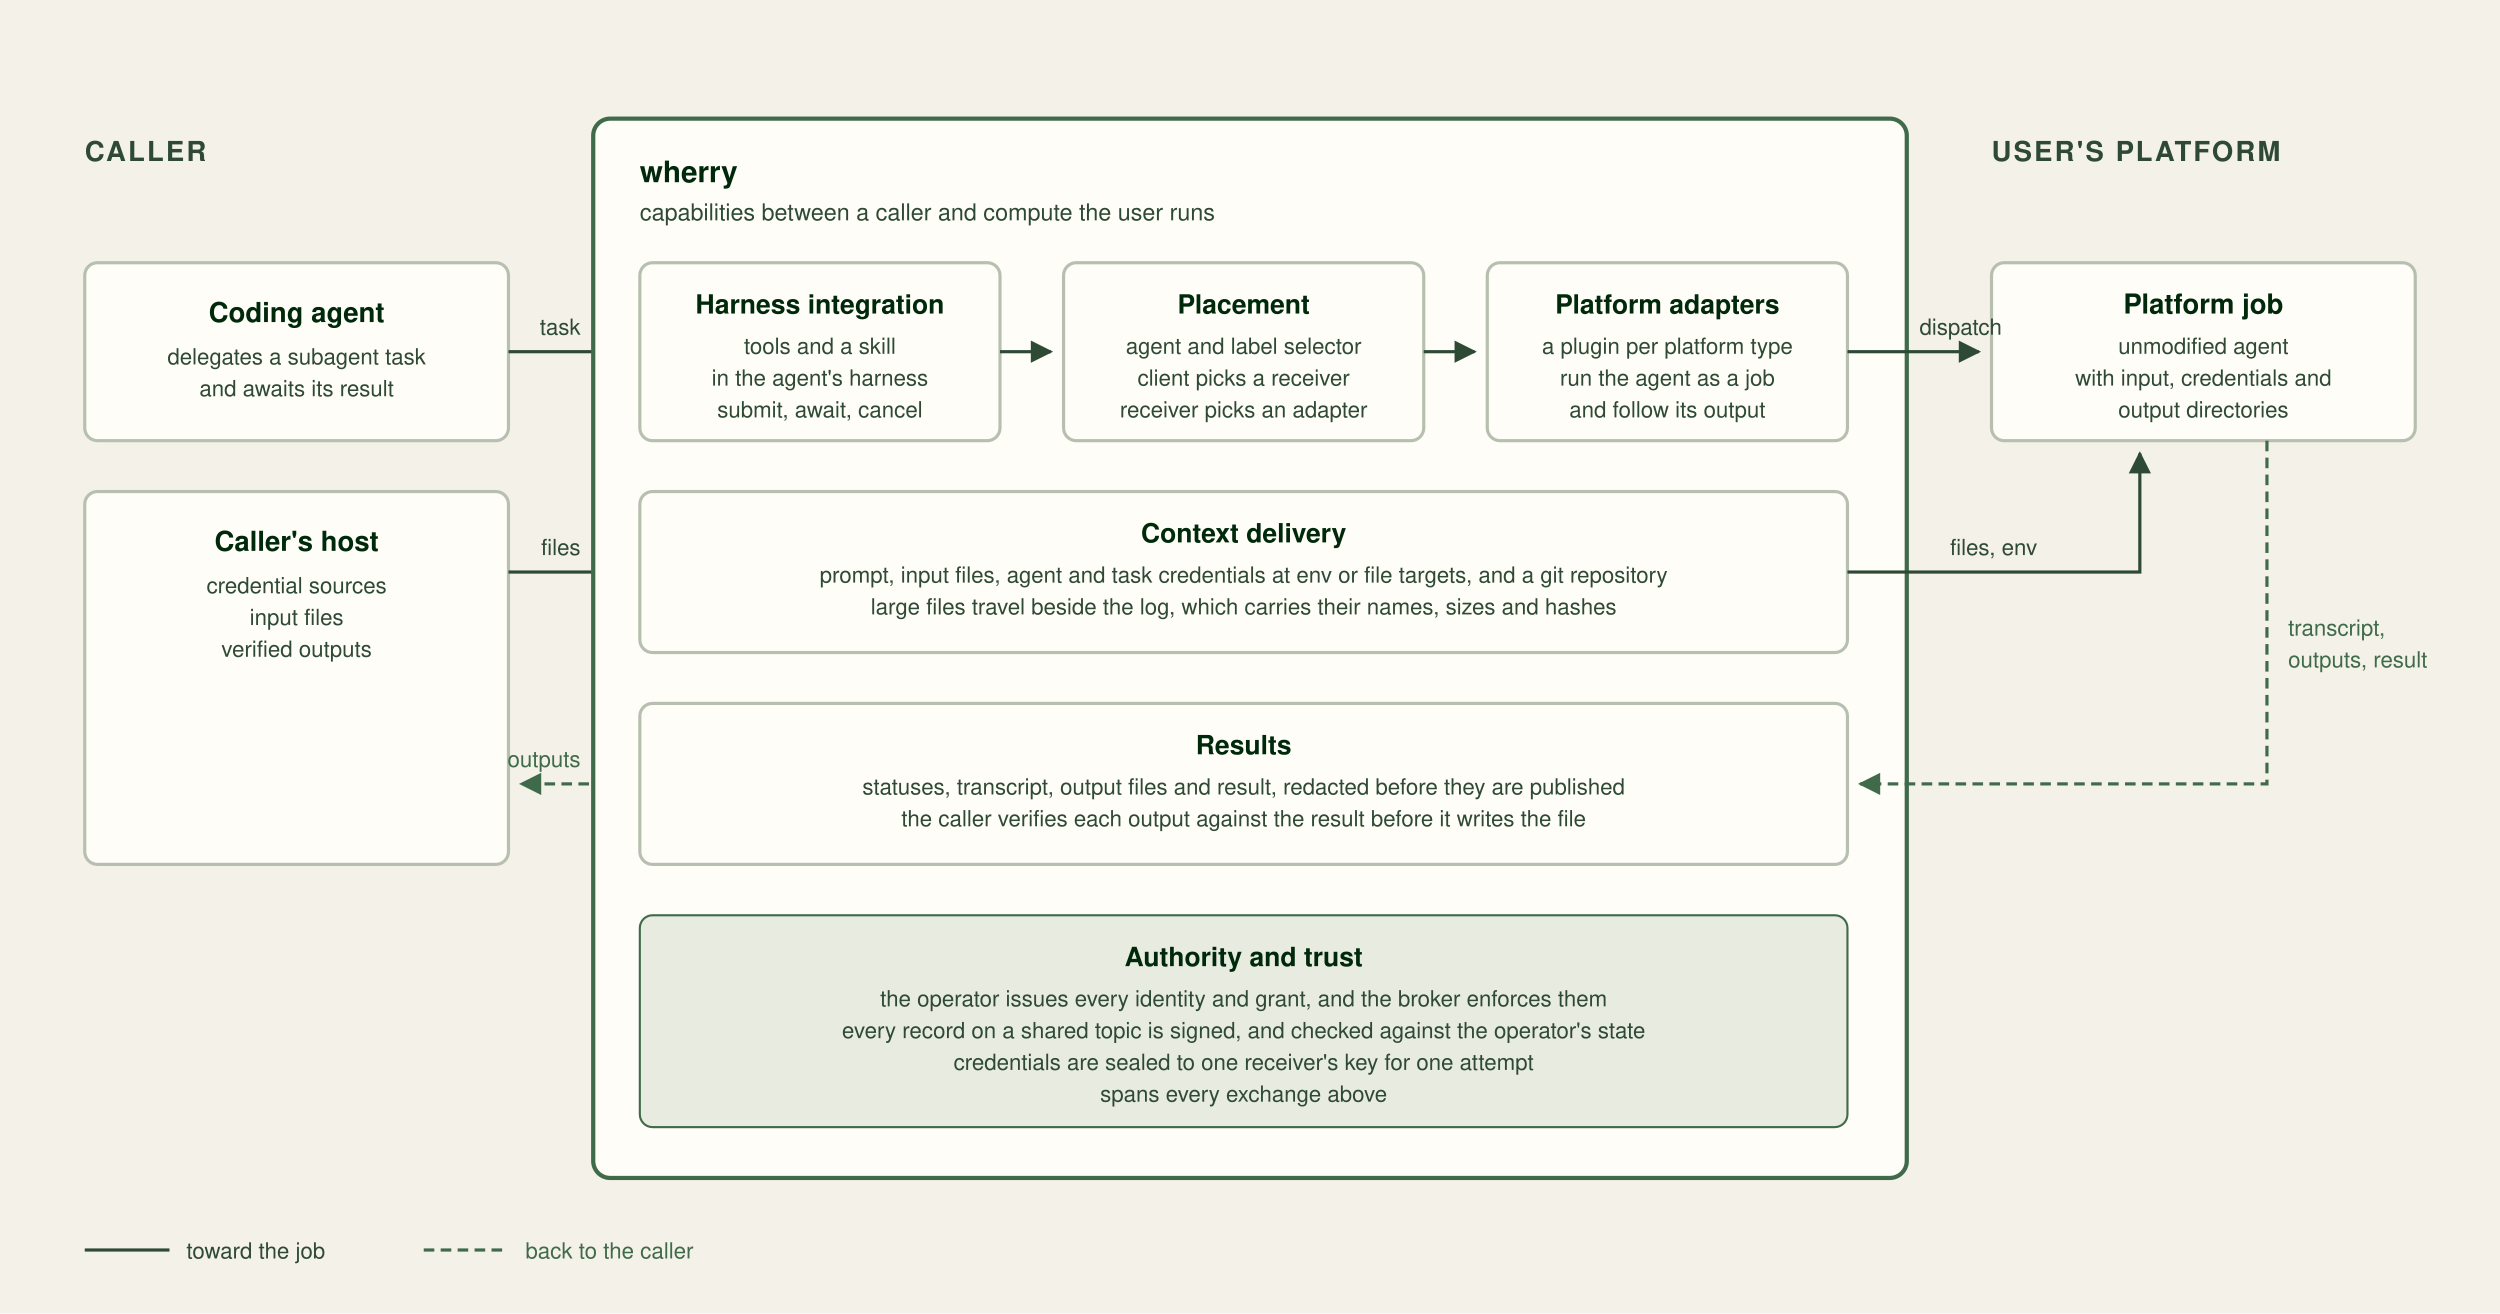
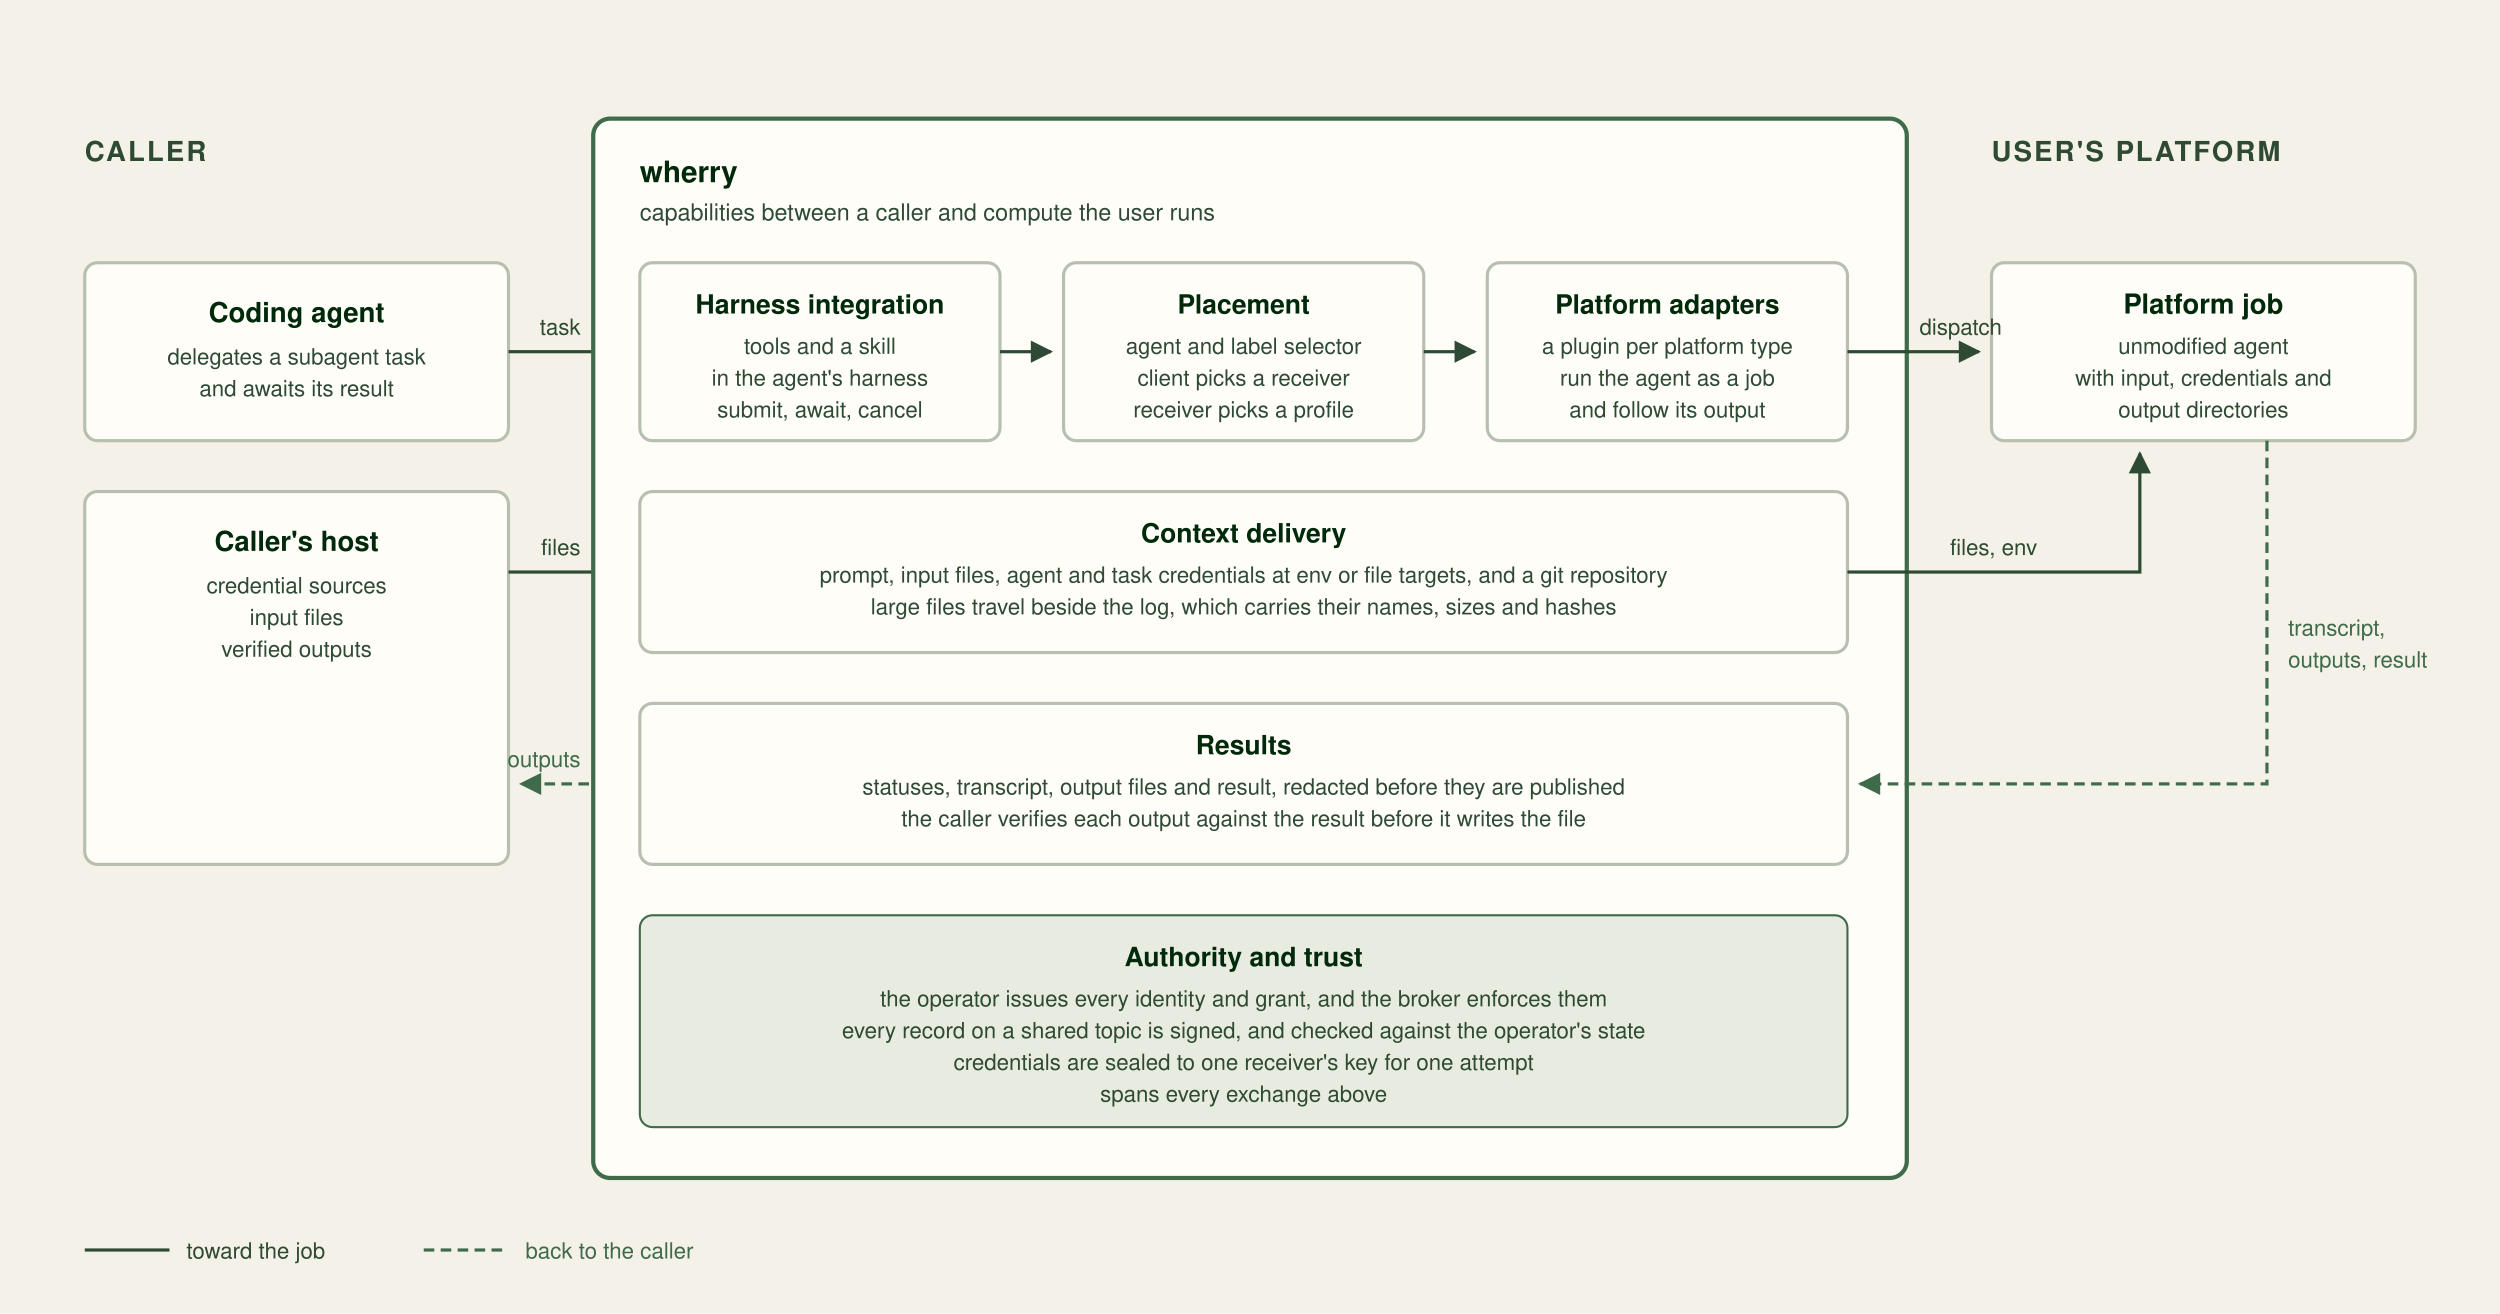
<svg xmlns="http://www.w3.org/2000/svg" viewBox="0 0 1180 620" font-family="Outfit, ui-sans-serif, system-ui, -apple-system, 'Segoe UI', Helvetica, Arial, sans-serif" role="img" aria-labelledby="title desc">
  <defs>
    <marker id="arrow" viewBox="0 0 10 10" refX="9" refY="5" markerWidth="7" markerHeight="7" orient="auto-start-reverse">
      <path d="M 0 0 L 10 5 L 0 10 z" fill="#2e4a35" />
    </marker>
    <marker id="arrow-back" viewBox="0 0 10 10" refX="9" refY="5" markerWidth="7" markerHeight="7" orient="auto-start-reverse">
      <path d="M 0 0 L 10 5 L 0 10 z" fill="#3f6b4a" />
    </marker>
  </defs>
  <rect width="1180" height="620" fill="#f4f1e8" />
  <text x="40" y="76" font-size="13" font-weight="600" fill="#2e4a35" letter-spacing="1">CALLER</text>
  <g font-size="13" fill="#00290b">
    <rect x="40" y="124" width="200" height="84" rx="6" fill="#fffdf7" stroke="#b7c0b0" stroke-width="1.5" />
    <text x="140" y="152" text-anchor="middle" font-weight="600">Coding agent</text>
    <text x="140" y="172" text-anchor="middle" font-size="10.5" fill="#2e4a35">delegates a subagent task</text>
    <text x="140" y="187" text-anchor="middle" font-size="10.5" fill="#2e4a35">and awaits its result</text>
    <rect x="40" y="232" width="200" height="176" rx="6" fill="#fffdf7" stroke="#b7c0b0" stroke-width="1.5" />
    <text x="140" y="260" text-anchor="middle" font-weight="600">Caller's host</text>
    <text x="140" y="280" text-anchor="middle" font-size="10.5" fill="#2e4a35">credential sources</text>
    <text x="140" y="295" text-anchor="middle" font-size="10.5" fill="#2e4a35">input files</text>
    <text x="140" y="310" text-anchor="middle" font-size="10.5" fill="#2e4a35">verified outputs</text>
  </g>
  <path d="M 240 166 H 296" stroke="#2e4a35" stroke-width="1.5" fill="none" marker-end="url(#arrow)" />
  <text x="274" y="158" text-anchor="end" font-size="10.5" fill="#2e4a35">task</text>
  <path d="M 240 270 H 296" stroke="#2e4a35" stroke-width="1.5" fill="none" marker-end="url(#arrow)" />
  <text x="274" y="262" text-anchor="end" font-size="10.5" fill="#2e4a35">files</text>
  <path d="M 302 370 H 246" stroke="#3f6b4a" stroke-width="1.5" stroke-dasharray="5 3" fill="none" marker-end="url(#arrow-back)" />
  <text x="274" y="362" text-anchor="end" font-size="10.5" fill="#3f6b4a">outputs</text>
  <rect x="280" y="56" width="620" height="500" rx="8" fill="#fffdf7" stroke="#3f6b4a" stroke-width="2" />
  <text x="302" y="86" font-size="14" font-weight="700" fill="#00290b">wherry</text>
  <text x="302" y="104" font-size="11" fill="#2e4a35">capabilities between a caller and compute the user runs</text>
  <g font-size="12.5" fill="#00290b">
    <rect x="302" y="124" width="170" height="84" rx="6" fill="#fffdf7" stroke="#b7c0b0" stroke-width="1.5" />
    <text x="387" y="148" text-anchor="middle" font-weight="600">Harness integration</text>
    <text x="387" y="167" text-anchor="middle" font-size="10.5" fill="#2e4a35">tools and a skill</text>
    <text x="387" y="182" text-anchor="middle" font-size="10.5" fill="#2e4a35">in the agent's harness</text>
    <text x="387" y="197" text-anchor="middle" font-size="10.5" fill="#2e4a35">submit, await, cancel</text>
    <rect x="502" y="124" width="170" height="84" rx="6" fill="#fffdf7" stroke="#b7c0b0" stroke-width="1.5" />
    <text x="587" y="148" text-anchor="middle" font-weight="600">Placement</text>
    <text x="587" y="167" text-anchor="middle" font-size="10.5" fill="#2e4a35">agent and label selector</text>
    <text x="587" y="182" text-anchor="middle" font-size="10.5" fill="#2e4a35">client picks a receiver</text>
-     <text x="587" y="197" text-anchor="middle" font-size="10.5" fill="#2e4a35">receiver picks an adapter</text>
+     <text x="587" y="197" text-anchor="middle" font-size="10.5" fill="#2e4a35">receiver picks a profile</text>
    <rect x="702" y="124" width="170" height="84" rx="6" fill="#fffdf7" stroke="#b7c0b0" stroke-width="1.5" />
    <text x="787" y="148" text-anchor="middle" font-weight="600">Platform adapters</text>
    <text x="787" y="167" text-anchor="middle" font-size="10.5" fill="#2e4a35">a plugin per platform type</text>
    <text x="787" y="182" text-anchor="middle" font-size="10.5" fill="#2e4a35">run the agent as a job</text>
    <text x="787" y="197" text-anchor="middle" font-size="10.5" fill="#2e4a35">and follow its output</text>
    <rect x="302" y="232" width="570" height="76" rx="6" fill="#fffdf7" stroke="#b7c0b0" stroke-width="1.5" />
    <text x="587" y="256" text-anchor="middle" font-weight="600">Context delivery</text>
    <text x="587" y="275" text-anchor="middle" font-size="10.5" fill="#2e4a35">prompt, input files, agent and task credentials at env or file targets, and a git repository</text>
    <text x="587" y="290" text-anchor="middle" font-size="10.5" fill="#2e4a35">large files travel beside the log, which carries their names, sizes and hashes</text>
    <rect x="302" y="332" width="570" height="76" rx="6" fill="#fffdf7" stroke="#b7c0b0" stroke-width="1.5" />
    <text x="587" y="356" text-anchor="middle" font-weight="600">Results</text>
    <text x="587" y="375" text-anchor="middle" font-size="10.5" fill="#2e4a35">statuses, transcript, output files and result, redacted before they are published</text>
    <text x="587" y="390" text-anchor="middle" font-size="10.5" fill="#2e4a35">the caller verifies each output against the result before it writes the file</text>
    <rect x="302" y="432" width="570" height="100" rx="6" fill="#e8ebdf" stroke="#3f6b4a" stroke-width="1" />
    <text x="587" y="456" text-anchor="middle" font-weight="600">Authority and trust</text>
    <text x="587" y="475" text-anchor="middle" font-size="10.5" fill="#2e4a35">the operator issues every identity and grant, and the broker enforces them</text>
    <text x="587" y="490" text-anchor="middle" font-size="10.5" fill="#2e4a35">every record on a shared topic is signed, and checked against the operator's state</text>
    <text x="587" y="505" text-anchor="middle" font-size="10.5" fill="#2e4a35">credentials are sealed to one receiver's key for one attempt</text>
    <text x="587" y="520" text-anchor="middle" font-size="10.5" fill="#2e4a35">spans every exchange above</text>
  </g>
  <path d="M 472 166 H 496" stroke="#2e4a35" stroke-width="1.5" fill="none" marker-end="url(#arrow)" />
  <path d="M 672 166 H 696" stroke="#2e4a35" stroke-width="1.5" fill="none" marker-end="url(#arrow)" />
  <text x="940" y="76" font-size="13" font-weight="600" fill="#2e4a35" letter-spacing="1">USER'S PLATFORM</text>
  <g font-size="13" fill="#00290b">
    <rect x="940" y="124" width="200" height="84" rx="6" fill="#fffdf7" stroke="#b7c0b0" stroke-width="1.5" />
    <text x="1040" y="148" text-anchor="middle" font-weight="600">Platform job</text>
    <text x="1040" y="167" text-anchor="middle" font-size="10.5" fill="#2e4a35">unmodified agent</text>
    <text x="1040" y="182" text-anchor="middle" font-size="10.5" fill="#2e4a35">with input, credentials and</text>
    <text x="1040" y="197" text-anchor="middle" font-size="10.5" fill="#2e4a35">output directories</text>
  </g>
  <path d="M 872 166 H 934" stroke="#2e4a35" stroke-width="1.5" fill="none" marker-end="url(#arrow)" />
  <text x="906" y="158" text-anchor="start" font-size="10.5" fill="#2e4a35">dispatch</text>
  <path d="M 872 270 H 1010 V 214" stroke="#2e4a35" stroke-width="1.5" fill="none" marker-end="url(#arrow)" />
  <text x="941" y="262" text-anchor="middle" font-size="10.5" fill="#2e4a35">files, env</text>
  <path d="M 1070 208 V 370 H 878" stroke="#3f6b4a" stroke-width="1.5" stroke-dasharray="5 3" fill="none" marker-end="url(#arrow-back)" />
  <text x="1080" y="300" font-size="10.5" fill="#3f6b4a">transcript,</text>
  <text x="1080" y="315" font-size="10.5" fill="#3f6b4a">outputs, result</text>
  <g font-size="10.5" fill="#2e4a35">
    <line x1="40" y1="590" x2="80" y2="590" stroke="#2e4a35" stroke-width="1.5" />
    <text x="88" y="594">toward the job</text>
    <line x1="200" y1="590" x2="240" y2="590" stroke="#3f6b4a" stroke-width="1.5" stroke-dasharray="5 3" />
    <text x="248" y="594" fill="#3f6b4a">back to the caller</text>
  </g>
</svg>
